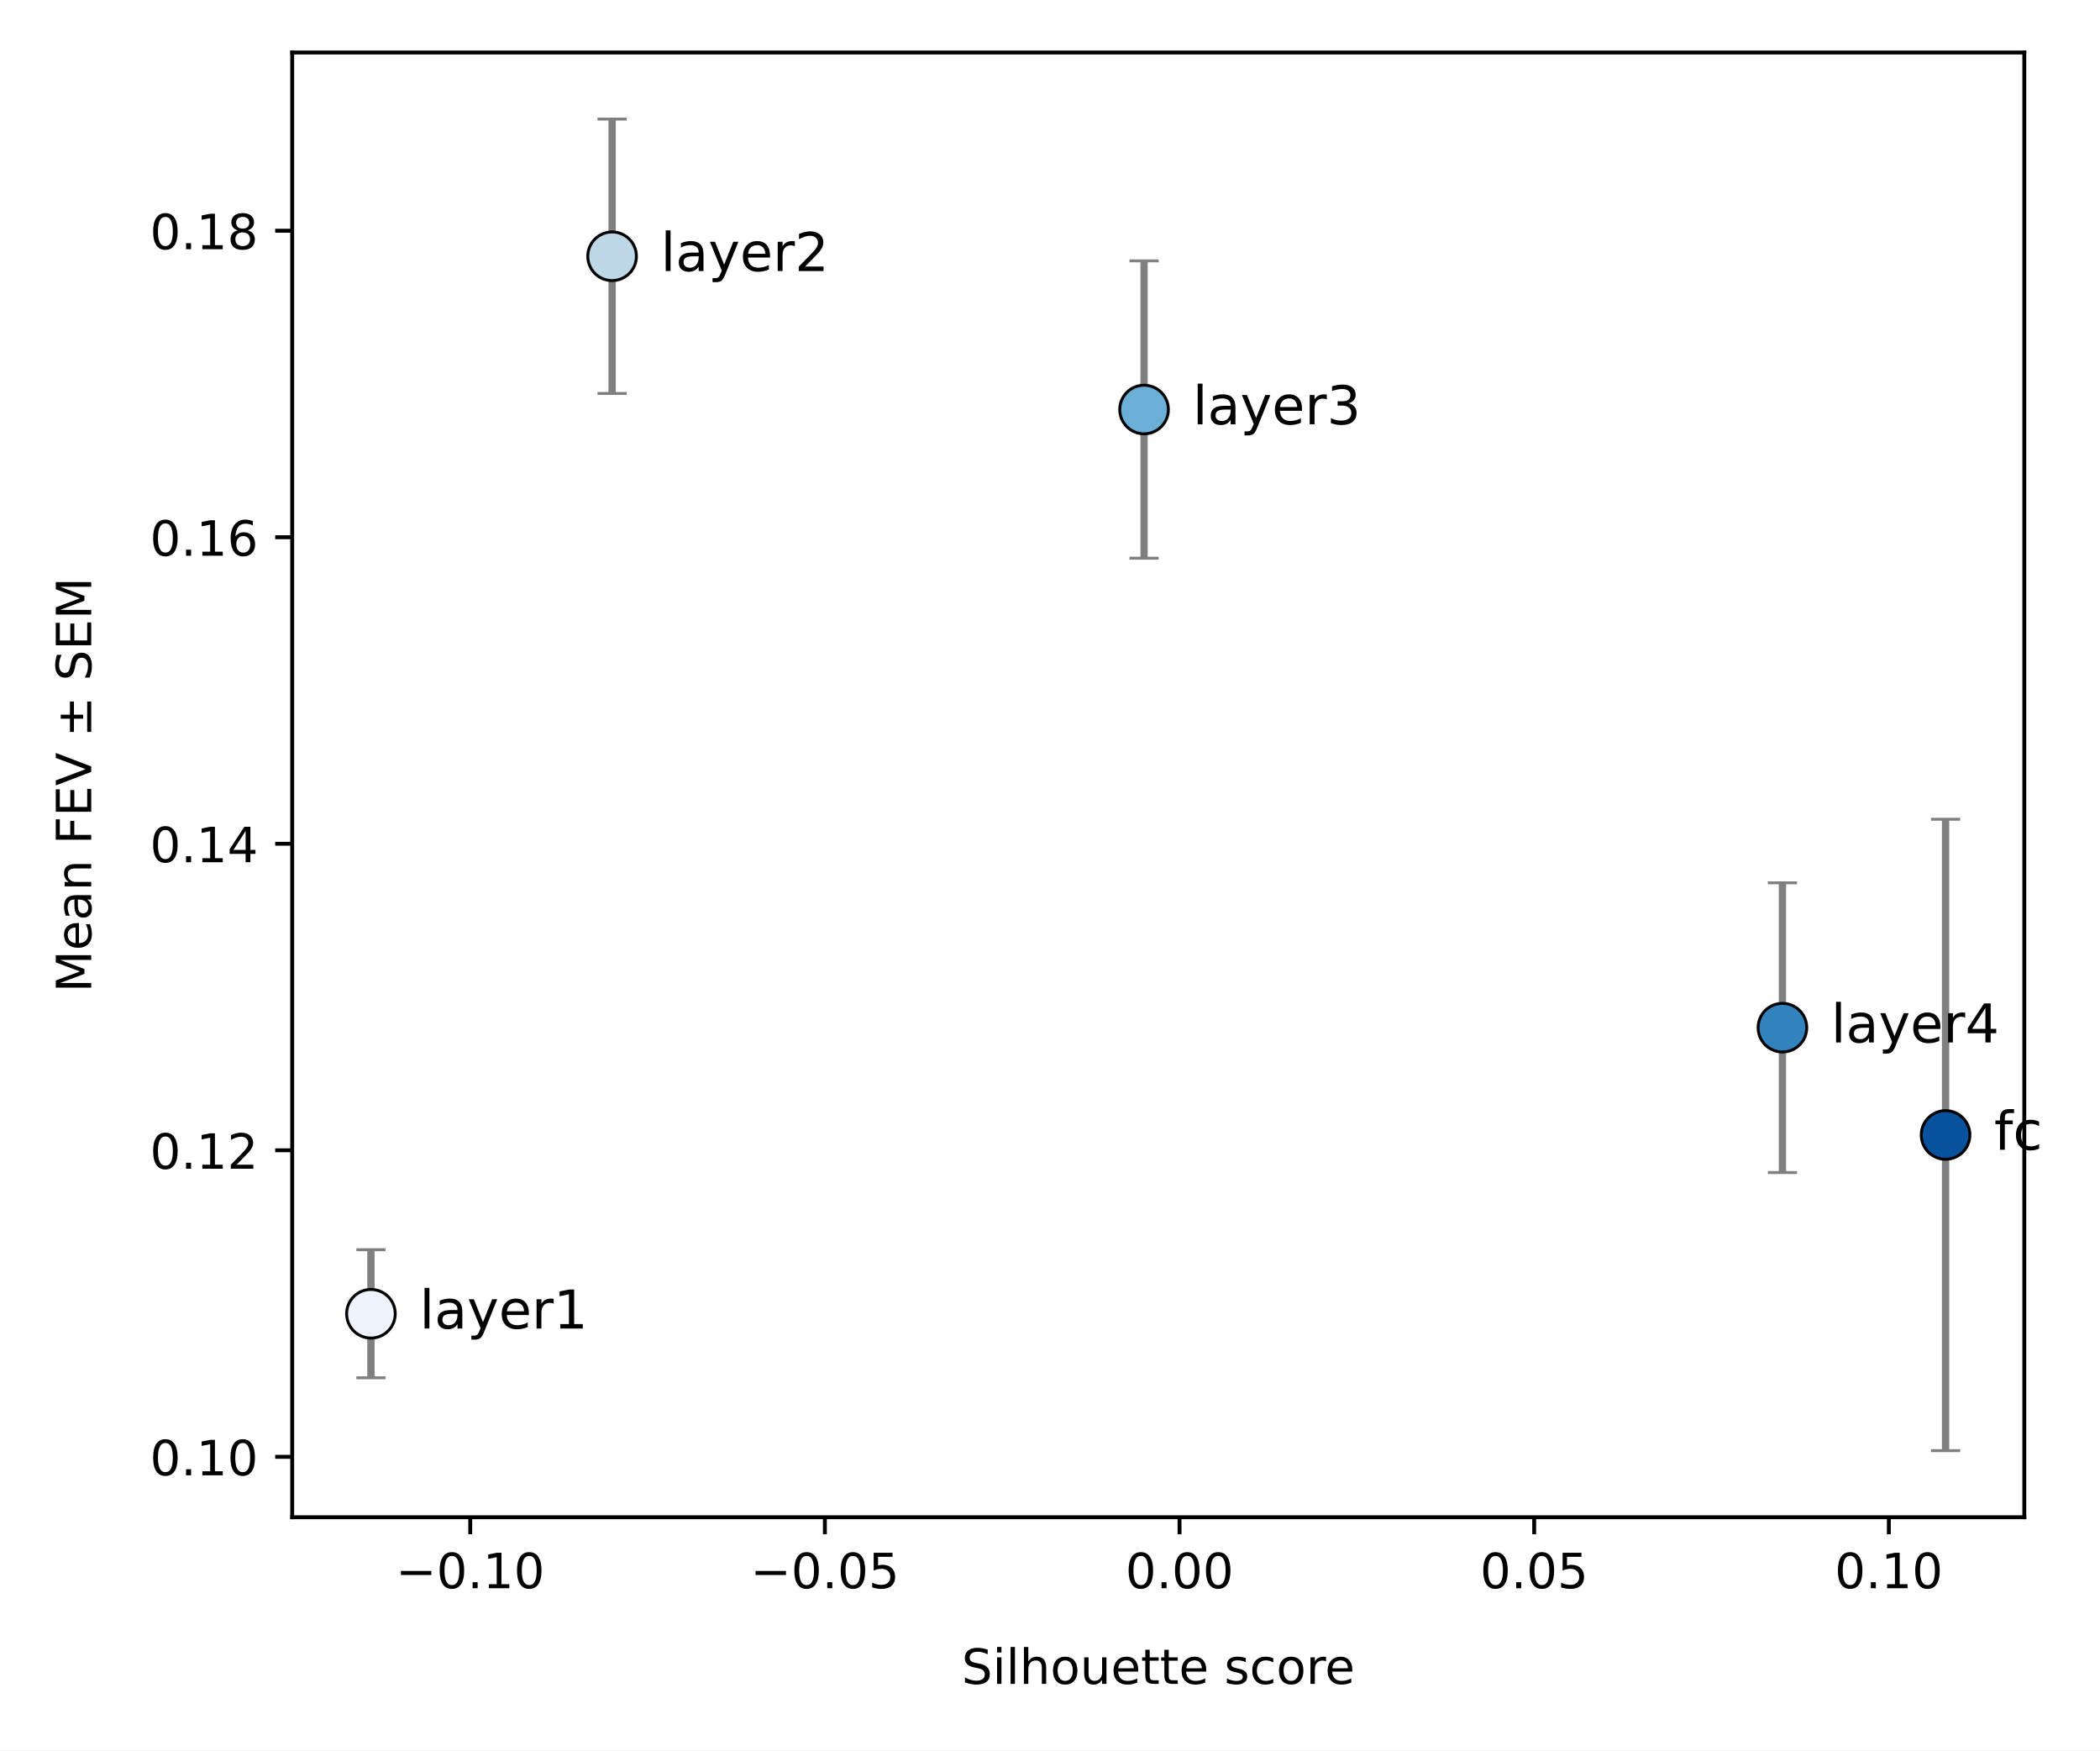
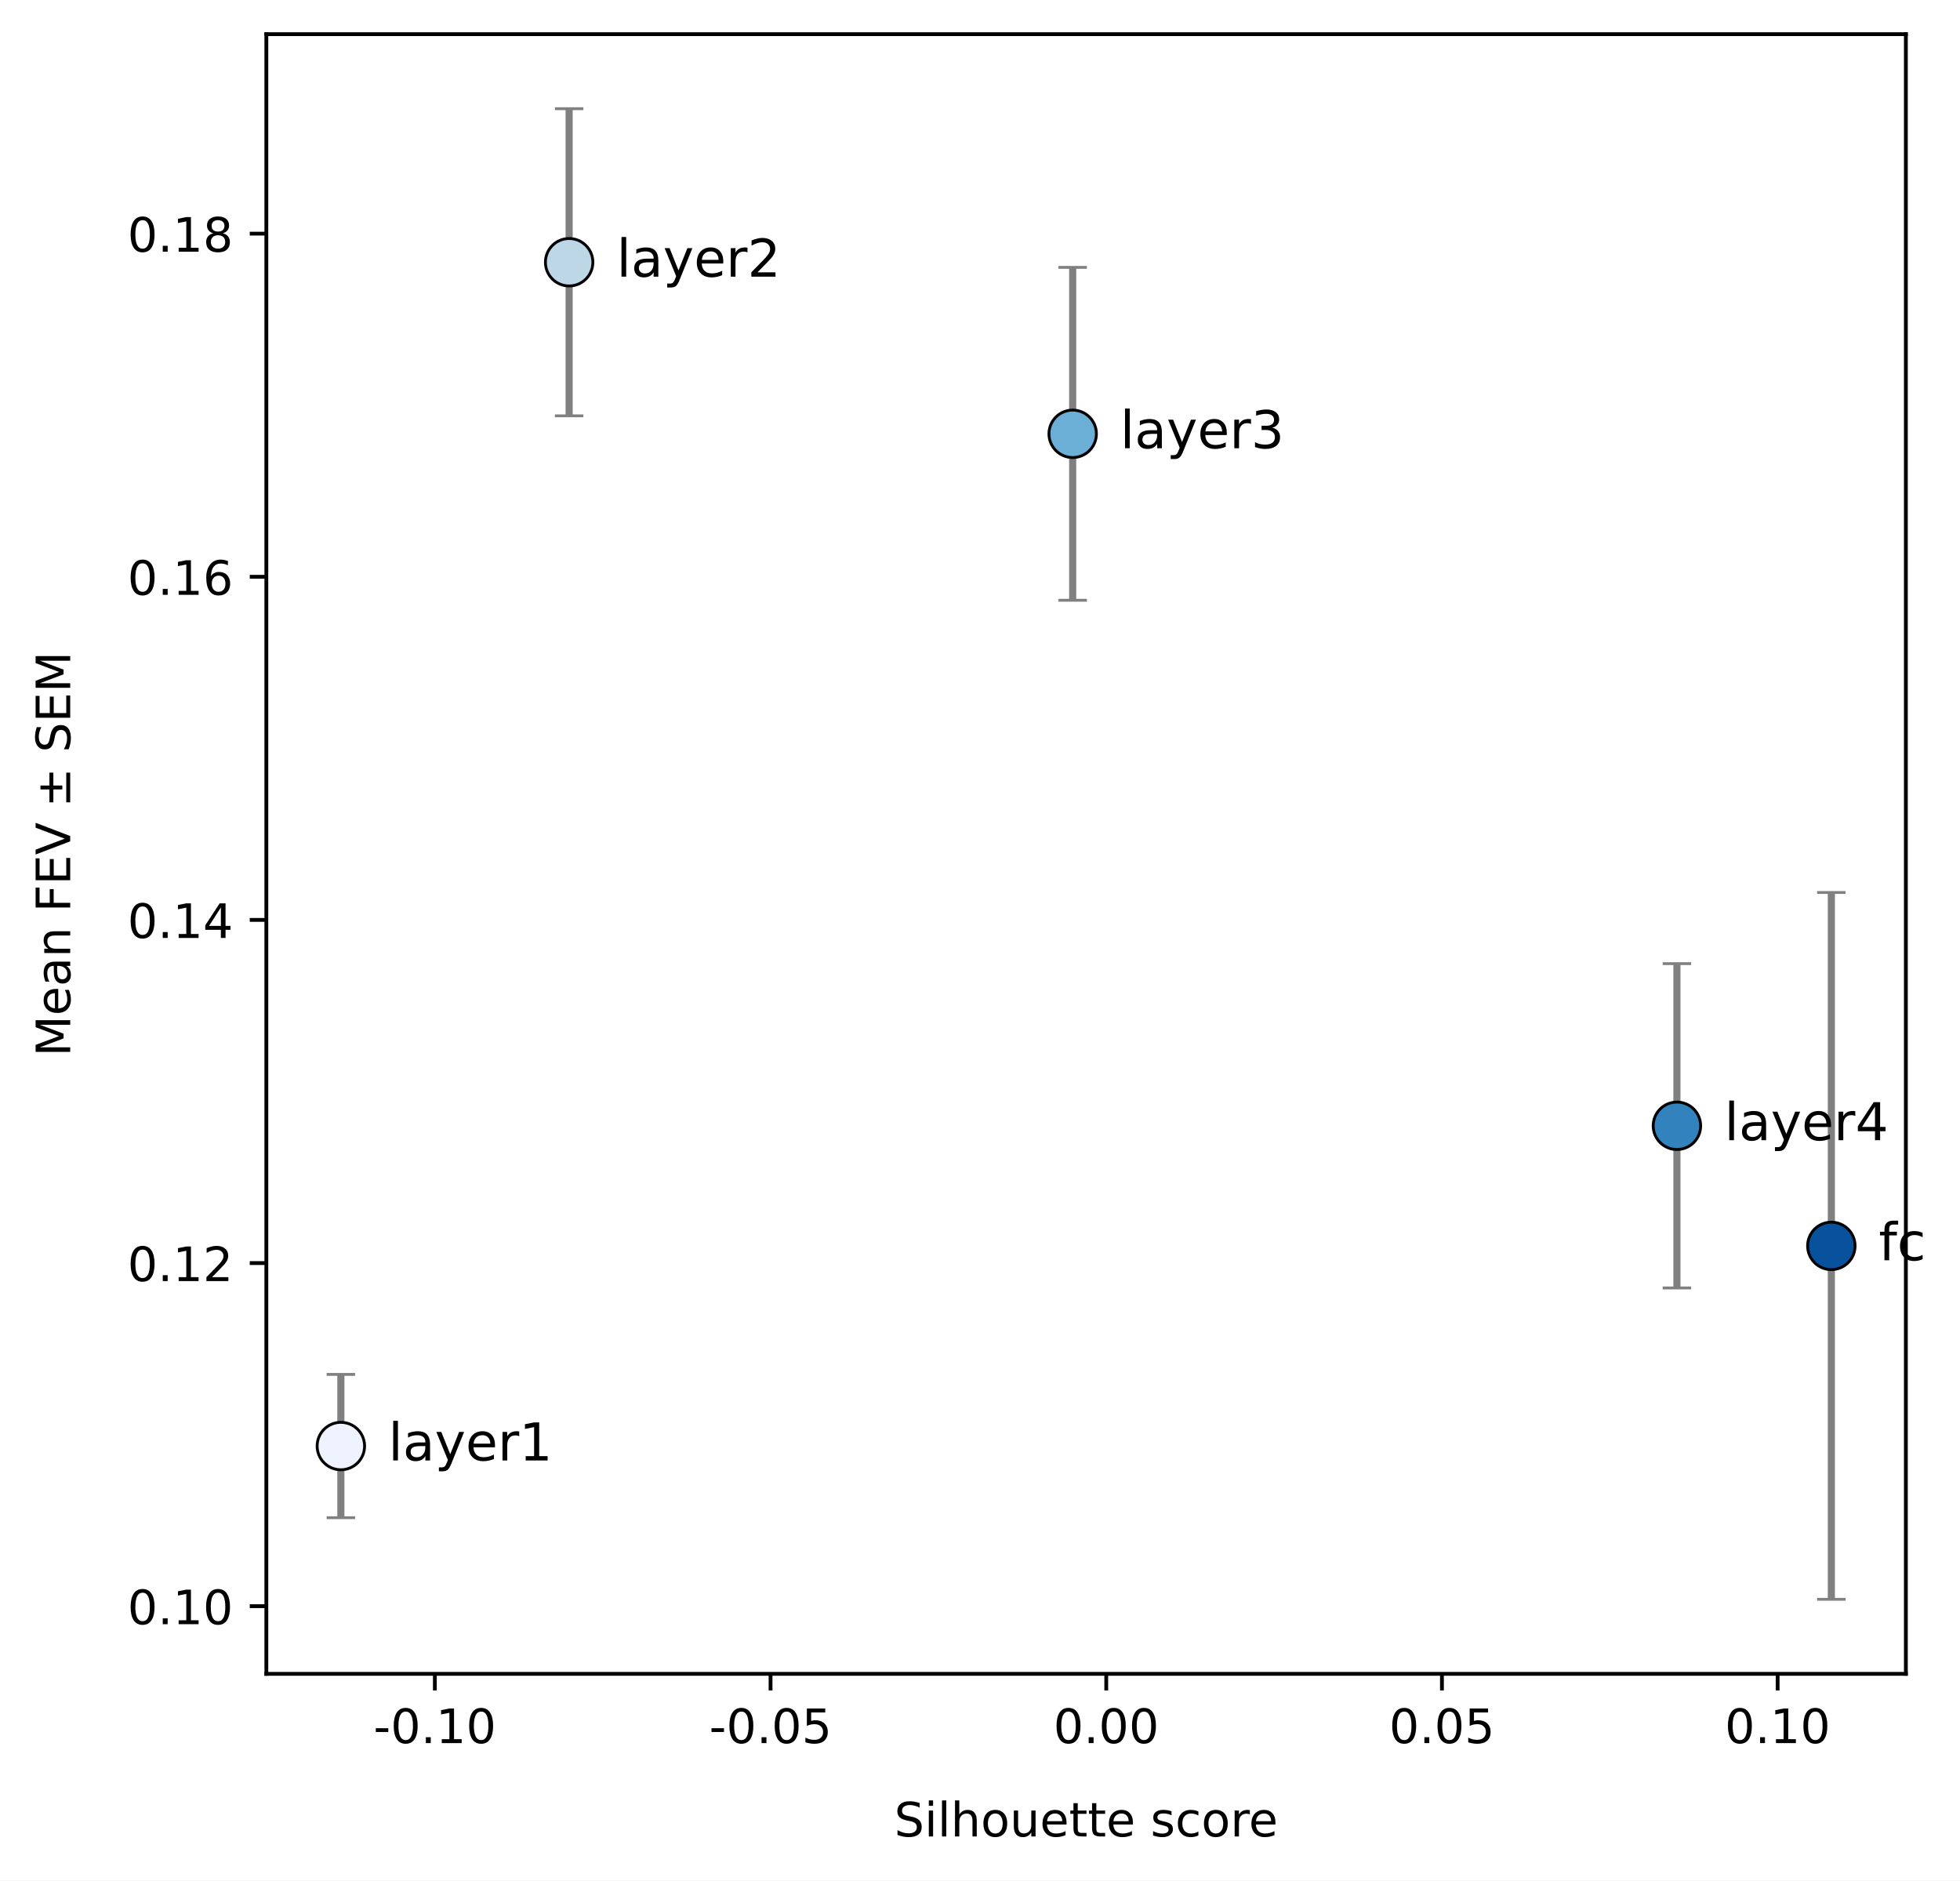
- <svg xmlns="http://www.w3.org/2000/svg" xmlns:xlink="http://www.w3.org/1999/xlink" width="432pt" height="360pt" viewBox="0 0 432 360" version="1.1">
+ <svg xmlns="http://www.w3.org/2000/svg" xmlns:xlink="http://www.w3.org/1999/xlink" width="413.155pt" height="396.356pt" viewBox="0 0 413.155 396.356" version="1.1">
  <defs>
    <style type="text/css">*{stroke-linejoin: round; stroke-linecap: butt}</style>
  </defs>
  <g id="figure_1">
    <g id="patch_1">
-       <path d="M 0 360  L 432 360  L 432 0  L 0 0  z " style="fill: #ffffff" />
+       <path d="M 0 396.356  L 413.155 396.356  L 413.155 0  L 0 0  z " style="fill: #ffffff" />
    </g>
    <g id="axes_1">
      <g id="patch_2">
-         <path d="M 60.11 312.04  L 416.428 312.04  L 416.428 10.8  L 60.11 10.8  z " style="fill: #ffffff" />
+         <path d="M 56.144 352.8  L 401.744 352.8  L 401.744 7.2  L 56.144 7.2  z " style="fill: #ffffff" />
      </g>
      <g id="matplotlib.axis_1">
        <g id="xtick_1">
          <g id="line2d_1">
            <defs>
-               <path id="m3368e2058f" d="M 0 0  L 0 3.5  " style="stroke: #000000; stroke-width: 0.8" />
+               <path id="mced9f89c53" d="M 0 0  L 0 3.5  " style="stroke: #000000; stroke-width: 0.8" />
            </defs>
            <g>
-               <use xlink:href="#m3368e2058f" x="96.734" y="312.04" style="stroke: #000000; stroke-width: 0.8" />
+               <use xlink:href="#mced9f89c53" x="91.666" y="352.8" style="stroke: #000000; stroke-width: 0.8" />
            </g>
          </g>
          <g id="text_1">
-             <g transform="translate(81.41137 326.6384) scale(0.1 -0.1)">
-               <defs>
-                 <path id="DejaVuSans-2212" d="M 678 2272  L 4684 2272  L 4684 1741  L 678 1741  L 678 2272  z " transform="scale(0.015625)" />
+             <g transform="translate(78.72939 367.3984) scale(0.1 -0.1)">
+               <defs>
+                 <path id="DejaVuSans-2d" d="M 313 2009  L 1997 2009  L 1997 1497  L 313 1497  L 313 2009  z " transform="scale(0.015625)" />
                <path id="DejaVuSans-30" d="M 2034 4250  Q 1547 4250 1301 3770  Q 1056 3291 1056 2328  Q 1056 1369 1301 889  Q 1547 409 2034 409  Q 2525 409 2770 889  Q 3016 1369 3016 2328  Q 3016 3291 2770 3770  Q 2525 4250 2034 4250  z M 2034 4750  Q 2819 4750 3233 4129  Q 3647 3509 3647 2328  Q 3647 1150 3233 529  Q 2819 -91 2034 -91  Q 1250 -91 836 529  Q 422 1150 422 2328  Q 422 3509 836 4129  Q 1250 4750 2034 4750  z " transform="scale(0.015625)" />
                <path id="DejaVuSans-2e" d="M 684 794  L 1344 794  L 1344 0  L 684 0  L 684 794  z " transform="scale(0.015625)" />
                <path id="DejaVuSans-31" d="M 794 531  L 1825 531  L 1825 4091  L 703 3866  L 703 4441  L 1819 4666  L 2450 4666  L 2450 531  L 3481 531  L 3481 0  L 794 0  L 794 531  z " transform="scale(0.015625)" />
              </defs>
-               <use xlink:href="#DejaVuSans-2212" />
-               <use xlink:href="#DejaVuSans-30" x="83.789" />
-               <use xlink:href="#DejaVuSans-2e" x="147.412" />
-               <use xlink:href="#DejaVuSans-31" x="179.199" />
-               <use xlink:href="#DejaVuSans-30" x="242.822" />
+               <use xlink:href="#DejaVuSans-2d" />
+               <use xlink:href="#DejaVuSans-30" x="36.084" />
+               <use xlink:href="#DejaVuSans-2e" x="99.707" />
+               <use xlink:href="#DejaVuSans-31" x="131.494" />
+               <use xlink:href="#DejaVuSans-30" x="195.117" />
            </g>
          </g>
        </g>
        <g id="xtick_2">
          <g id="line2d_2">
            <g>
-               <use xlink:href="#m3368e2058f" x="169.69" y="312.04" style="stroke: #000000; stroke-width: 0.8" />
+               <use xlink:href="#mced9f89c53" x="162.428" y="352.8" style="stroke: #000000; stroke-width: 0.8" />
            </g>
          </g>
          <g id="text_2">
-             <g transform="translate(154.3676 326.6384) scale(0.1 -0.1)">
+             <g transform="translate(149.4911 367.3984) scale(0.1 -0.1)">
              <defs>
                <path id="DejaVuSans-35" d="M 691 4666  L 3169 4666  L 3169 4134  L 1269 4134  L 1269 2991  Q 1406 3038 1543 3061  Q 1681 3084 1819 3084  Q 2600 3084 3056 2656  Q 3513 2228 3513 1497  Q 3513 744 3044 326  Q 2575 -91 1722 -91  Q 1428 -91 1123 -41  Q 819 9 494 109  L 494 744  Q 775 591 1075 516  Q 1375 441 1709 441  Q 2250 441 2565 725  Q 2881 1009 2881 1497  Q 2881 1984 2565 2268  Q 2250 2553 1709 2553  Q 1456 2553 1204 2497  Q 953 2441 691 2322  L 691 4666  z " transform="scale(0.015625)" />
              </defs>
-               <use xlink:href="#DejaVuSans-2212" />
-               <use xlink:href="#DejaVuSans-30" x="83.789" />
-               <use xlink:href="#DejaVuSans-2e" x="147.412" />
-               <use xlink:href="#DejaVuSans-30" x="179.199" />
-               <use xlink:href="#DejaVuSans-35" x="242.822" />
+               <use xlink:href="#DejaVuSans-2d" />
+               <use xlink:href="#DejaVuSans-30" x="36.084" />
+               <use xlink:href="#DejaVuSans-2e" x="99.707" />
+               <use xlink:href="#DejaVuSans-30" x="131.494" />
+               <use xlink:href="#DejaVuSans-35" x="195.117" />
            </g>
          </g>
        </g>
        <g id="xtick_3">
          <g id="line2d_3">
            <g>
-               <use xlink:href="#m3368e2058f" x="242.646" y="312.04" style="stroke: #000000; stroke-width: 0.8" />
+               <use xlink:href="#mced9f89c53" x="233.189" y="352.8" style="stroke: #000000; stroke-width: 0.8" />
            </g>
          </g>
          <g id="text_3">
-             <g transform="translate(231.5137 326.6384) scale(0.1 -0.1)">
+             <g transform="translate(222.0566 367.3984) scale(0.1 -0.1)">
              <use xlink:href="#DejaVuSans-30" />
              <use xlink:href="#DejaVuSans-2e" x="63.623" />
              <use xlink:href="#DejaVuSans-30" x="95.41" />
              <use xlink:href="#DejaVuSans-30" x="159.033" />
            </g>
          </g>
        </g>
        <g id="xtick_4">
          <g id="line2d_4">
            <g>
-               <use xlink:href="#m3368e2058f" x="315.603" y="312.04" style="stroke: #000000; stroke-width: 0.8" />
+               <use xlink:href="#mced9f89c53" x="303.951" y="352.8" style="stroke: #000000; stroke-width: 0.8" />
            </g>
          </g>
          <g id="text_4">
-             <g transform="translate(304.4699 326.6384) scale(0.1 -0.1)">
+             <g transform="translate(292.8183 367.3984) scale(0.1 -0.1)">
              <use xlink:href="#DejaVuSans-30" />
              <use xlink:href="#DejaVuSans-2e" x="63.623" />
              <use xlink:href="#DejaVuSans-30" x="95.41" />
              <use xlink:href="#DejaVuSans-35" x="159.033" />
            </g>
          </g>
        </g>
        <g id="xtick_5">
          <g id="line2d_5">
            <g>
-               <use xlink:href="#m3368e2058f" x="388.559" y="312.04" style="stroke: #000000; stroke-width: 0.8" />
+               <use xlink:href="#mced9f89c53" x="374.713" y="352.8" style="stroke: #000000; stroke-width: 0.8" />
            </g>
          </g>
          <g id="text_5">
-             <g transform="translate(377.4261 326.6384) scale(0.1 -0.1)">
+             <g transform="translate(363.58 367.3984) scale(0.1 -0.1)">
              <use xlink:href="#DejaVuSans-30" />
              <use xlink:href="#DejaVuSans-2e" x="63.623" />
              <use xlink:href="#DejaVuSans-31" x="95.41" />
              <use xlink:href="#DejaVuSans-30" x="159.033" />
            </g>
          </g>
        </g>
        <g id="text_6">
-           <g transform="translate(197.8246 346.3166) scale(0.1 -0.1)">
+           <g transform="translate(188.4992 387.0766) scale(0.1 -0.1)">
            <defs>
              <path id="DejaVuSans-53" d="M 3425 4513  L 3425 3897  Q 3066 4069 2747 4153  Q 2428 4238 2131 4238  Q 1616 4238 1336 4038  Q 1056 3838 1056 3469  Q 1056 3159 1242 3001  Q 1428 2844 1947 2747  L 2328 2669  Q 3034 2534 3370 2195  Q 3706 1856 3706 1288  Q 3706 609 3251 259  Q 2797 -91 1919 -91  Q 1588 -91 1214 -16  Q 841 59 441 206  L 441 856  Q 825 641 1194 531  Q 1563 422 1919 422  Q 2459 422 2753 634  Q 3047 847 3047 1241  Q 3047 1584 2836 1778  Q 2625 1972 2144 2069  L 1759 2144  Q 1053 2284 737 2584  Q 422 2884 422 3419  Q 422 4038 858 4394  Q 1294 4750 2059 4750  Q 2388 4750 2728 4690  Q 3069 4631 3425 4513  z " transform="scale(0.015625)" />
              <path id="DejaVuSans-69" d="M 603 3500  L 1178 3500  L 1178 0  L 603 0  L 603 3500  z M 603 4863  L 1178 4863  L 1178 4134  L 603 4134  L 603 4863  z " transform="scale(0.015625)" />
              <path id="DejaVuSans-6c" d="M 603 4863  L 1178 4863  L 1178 0  L 603 0  L 603 4863  z " transform="scale(0.015625)" />
              <path id="DejaVuSans-68" d="M 3513 2113  L 3513 0  L 2938 0  L 2938 2094  Q 2938 2591 2744 2837  Q 2550 3084 2163 3084  Q 1697 3084 1428 2787  Q 1159 2491 1159 1978  L 1159 0  L 581 0  L 581 4863  L 1159 4863  L 1159 2956  Q 1366 3272 1645 3428  Q 1925 3584 2291 3584  Q 2894 3584 3203 3211  Q 3513 2838 3513 2113  z " transform="scale(0.015625)" />
              <path id="DejaVuSans-6f" d="M 1959 3097  Q 1497 3097 1228 2736  Q 959 2375 959 1747  Q 959 1119 1226 758  Q 1494 397 1959 397  Q 2419 397 2687 759  Q 2956 1122 2956 1747  Q 2956 2369 2687 2733  Q 2419 3097 1959 3097  z M 1959 3584  Q 2709 3584 3137 3096  Q 3566 2609 3566 1747  Q 3566 888 3137 398  Q 2709 -91 1959 -91  Q 1206 -91 779 398  Q 353 888 353 1747  Q 353 2609 779 3096  Q 1206 3584 1959 3584  z " transform="scale(0.015625)" />
              <path id="DejaVuSans-75" d="M 544 1381  L 544 3500  L 1119 3500  L 1119 1403  Q 1119 906 1312 657  Q 1506 409 1894 409  Q 2359 409 2629 706  Q 2900 1003 2900 1516  L 2900 3500  L 3475 3500  L 3475 0  L 2900 0  L 2900 538  Q 2691 219 2414 64  Q 2138 -91 1772 -91  Q 1169 -91 856 284  Q 544 659 544 1381  z M 1991 3584  L 1991 3584  z " transform="scale(0.015625)" />
              <path id="DejaVuSans-65" d="M 3597 1894  L 3597 1613  L 953 1613  Q 991 1019 1311 708  Q 1631 397 2203 397  Q 2534 397 2845 478  Q 3156 559 3463 722  L 3463 178  Q 3153 47 2828 -22  Q 2503 -91 2169 -91  Q 1331 -91 842 396  Q 353 884 353 1716  Q 353 2575 817 3079  Q 1281 3584 2069 3584  Q 2775 3584 3186 3129  Q 3597 2675 3597 1894  z M 3022 2063  Q 3016 2534 2758 2815  Q 2500 3097 2075 3097  Q 1594 3097 1305 2825  Q 1016 2553 972 2059  L 3022 2063  z " transform="scale(0.015625)" />
              <path id="DejaVuSans-74" d="M 1172 4494  L 1172 3500  L 2356 3500  L 2356 3053  L 1172 3053  L 1172 1153  Q 1172 725 1289 603  Q 1406 481 1766 481  L 2356 481  L 2356 0  L 1766 0  Q 1100 0 847 248  Q 594 497 594 1153  L 594 3053  L 172 3053  L 172 3500  L 594 3500  L 594 4494  L 1172 4494  z " transform="scale(0.015625)" />
              <path id="DejaVuSans-20" transform="scale(0.015625)" />
              <path id="DejaVuSans-73" d="M 2834 3397  L 2834 2853  Q 2591 2978 2328 3040  Q 2066 3103 1784 3103  Q 1356 3103 1142 2972  Q 928 2841 928 2578  Q 928 2378 1081 2264  Q 1234 2150 1697 2047  L 1894 2003  Q 2506 1872 2764 1633  Q 3022 1394 3022 966  Q 3022 478 2636 193  Q 2250 -91 1575 -91  Q 1294 -91 989 -36  Q 684 19 347 128  L 347 722  Q 666 556 975 473  Q 1284 391 1588 391  Q 1994 391 2212 530  Q 2431 669 2431 922  Q 2431 1156 2273 1281  Q 2116 1406 1581 1522  L 1381 1569  Q 847 1681 609 1914  Q 372 2147 372 2553  Q 372 3047 722 3315  Q 1072 3584 1716 3584  Q 2034 3584 2315 3537  Q 2597 3491 2834 3397  z " transform="scale(0.015625)" />
              <path id="DejaVuSans-63" d="M 3122 3366  L 3122 2828  Q 2878 2963 2633 3030  Q 2388 3097 2138 3097  Q 1578 3097 1268 2742  Q 959 2388 959 1747  Q 959 1106 1268 751  Q 1578 397 2138 397  Q 2388 397 2633 464  Q 2878 531 3122 666  L 3122 134  Q 2881 22 2623 -34  Q 2366 -91 2075 -91  Q 1284 -91 818 406  Q 353 903 353 1747  Q 353 2603 823 3093  Q 1294 3584 2113 3584  Q 2378 3584 2631 3529  Q 2884 3475 3122 3366  z " transform="scale(0.015625)" />
              <path id="DejaVuSans-72" d="M 2631 2963  Q 2534 3019 2420 3045  Q 2306 3072 2169 3072  Q 1681 3072 1420 2755  Q 1159 2438 1159 1844  L 1159 0  L 581 0  L 581 3500  L 1159 3500  L 1159 2956  Q 1341 3275 1631 3429  Q 1922 3584 2338 3584  Q 2397 3584 2469 3576  Q 2541 3569 2628 3553  L 2631 2963  z " transform="scale(0.015625)" />
            </defs>
            <use xlink:href="#DejaVuSans-53" />
            <use xlink:href="#DejaVuSans-69" x="63.477" />
            <use xlink:href="#DejaVuSans-6c" x="91.26" />
            <use xlink:href="#DejaVuSans-68" x="119.043" />
            <use xlink:href="#DejaVuSans-6f" x="182.422" />
            <use xlink:href="#DejaVuSans-75" x="243.604" />
            <use xlink:href="#DejaVuSans-65" x="306.982" />
            <use xlink:href="#DejaVuSans-74" x="368.506" />
            <use xlink:href="#DejaVuSans-74" x="407.715" />
            <use xlink:href="#DejaVuSans-65" x="446.924" />
            <use xlink:href="#DejaVuSans-20" x="508.447" />
            <use xlink:href="#DejaVuSans-73" x="540.234" />
            <use xlink:href="#DejaVuSans-63" x="592.334" />
            <use xlink:href="#DejaVuSans-6f" x="647.314" />
            <use xlink:href="#DejaVuSans-72" x="708.496" />
            <use xlink:href="#DejaVuSans-65" x="747.359" />
          </g>
        </g>
      </g>
      <g id="matplotlib.axis_2">
        <g id="ytick_1">
          <g id="line2d_6">
            <defs>
-               <path id="ma6cd93acc8" d="M 0 0  L -3.5 0  " style="stroke: #000000; stroke-width: 0.8" />
+               <path id="m16aa534bf5" d="M 0 0  L -3.5 0  " style="stroke: #000000; stroke-width: 0.8" />
            </defs>
            <g>
-               <use xlink:href="#ma6cd93acc8" x="60.11" y="299.61" style="stroke: #000000; stroke-width: 0.8" />
+               <use xlink:href="#m16aa534bf5" x="56.144" y="338.54" style="stroke: #000000; stroke-width: 0.8" />
            </g>
          </g>
          <g id="text_7">
-             <g transform="translate(30.84437 303.4093) scale(0.1 -0.1)">
+             <g transform="translate(26.87813 342.3389) scale(0.1 -0.1)">
              <use xlink:href="#DejaVuSans-30" />
              <use xlink:href="#DejaVuSans-2e" x="63.623" />
              <use xlink:href="#DejaVuSans-31" x="95.41" />
              <use xlink:href="#DejaVuSans-30" x="159.033" />
            </g>
          </g>
        </g>
        <g id="ytick_2">
          <g id="line2d_7">
            <g>
-               <use xlink:href="#ma6cd93acc8" x="60.11" y="236.57" style="stroke: #000000; stroke-width: 0.8" />
+               <use xlink:href="#m16aa534bf5" x="56.144" y="266.217" style="stroke: #000000; stroke-width: 0.8" />
            </g>
          </g>
          <g id="text_8">
-             <g transform="translate(30.84437 240.3696) scale(0.1 -0.1)">
+             <g transform="translate(26.87813 270.0161) scale(0.1 -0.1)">
              <defs>
                <path id="DejaVuSans-32" d="M 1228 531  L 3431 531  L 3431 0  L 469 0  L 469 531  Q 828 903 1448 1529  Q 2069 2156 2228 2338  Q 2531 2678 2651 2914  Q 2772 3150 2772 3378  Q 2772 3750 2511 3984  Q 2250 4219 1831 4219  Q 1534 4219 1204 4116  Q 875 4013 500 3803  L 500 4441  Q 881 4594 1212 4672  Q 1544 4750 1819 4750  Q 2544 4750 2975 4387  Q 3406 4025 3406 3419  Q 3406 3131 3298 2873  Q 3191 2616 2906 2266  Q 2828 2175 2409 1742  Q 1991 1309 1228 531  z " transform="scale(0.015625)" />
              </defs>
              <use xlink:href="#DejaVuSans-30" />
              <use xlink:href="#DejaVuSans-2e" x="63.623" />
              <use xlink:href="#DejaVuSans-31" x="95.41" />
              <use xlink:href="#DejaVuSans-32" x="159.033" />
            </g>
          </g>
        </g>
        <g id="ytick_3">
          <g id="line2d_8">
            <g>
-               <use xlink:href="#ma6cd93acc8" x="60.11" y="173.531" style="stroke: #000000; stroke-width: 0.8" />
+               <use xlink:href="#m16aa534bf5" x="56.144" y="193.894" style="stroke: #000000; stroke-width: 0.8" />
            </g>
          </g>
          <g id="text_9">
-             <g transform="translate(30.84437 177.3299) scale(0.1 -0.1)">
+             <g transform="translate(26.87813 197.6933) scale(0.1 -0.1)">
              <defs>
                <path id="DejaVuSans-34" d="M 2419 4116  L 825 1625  L 2419 1625  L 2419 4116  z M 2253 4666  L 3047 4666  L 3047 1625  L 3713 1625  L 3713 1100  L 3047 1100  L 3047 0  L 2419 0  L 2419 1100  L 313 1100  L 313 1709  L 2253 4666  z " transform="scale(0.015625)" />
              </defs>
              <use xlink:href="#DejaVuSans-30" />
              <use xlink:href="#DejaVuSans-2e" x="63.623" />
              <use xlink:href="#DejaVuSans-31" x="95.41" />
              <use xlink:href="#DejaVuSans-34" x="159.033" />
            </g>
          </g>
        </g>
        <g id="ytick_4">
          <g id="line2d_9">
            <g>
-               <use xlink:href="#ma6cd93acc8" x="60.11" y="110.491" style="stroke: #000000; stroke-width: 0.8" />
+               <use xlink:href="#m16aa534bf5" x="56.144" y="121.571" style="stroke: #000000; stroke-width: 0.8" />
            </g>
          </g>
          <g id="text_10">
-             <g transform="translate(30.84437 114.2902) scale(0.1 -0.1)">
+             <g transform="translate(26.87813 125.3704) scale(0.1 -0.1)">
              <defs>
                <path id="DejaVuSans-36" d="M 2113 2584  Q 1688 2584 1439 2293  Q 1191 2003 1191 1497  Q 1191 994 1439 701  Q 1688 409 2113 409  Q 2538 409 2786 701  Q 3034 994 3034 1497  Q 3034 2003 2786 2293  Q 2538 2584 2113 2584  z M 3366 4563  L 3366 3988  Q 3128 4100 2886 4159  Q 2644 4219 2406 4219  Q 1781 4219 1451 3797  Q 1122 3375 1075 2522  Q 1259 2794 1537 2939  Q 1816 3084 2150 3084  Q 2853 3084 3261 2657  Q 3669 2231 3669 1497  Q 3669 778 3244 343  Q 2819 -91 2113 -91  Q 1303 -91 875 529  Q 447 1150 447 2328  Q 447 3434 972 4092  Q 1497 4750 2381 4750  Q 2619 4750 2861 4703  Q 3103 4656 3366 4563  z " transform="scale(0.015625)" />
              </defs>
              <use xlink:href="#DejaVuSans-30" />
              <use xlink:href="#DejaVuSans-2e" x="63.623" />
              <use xlink:href="#DejaVuSans-31" x="95.41" />
              <use xlink:href="#DejaVuSans-36" x="159.033" />
            </g>
          </g>
        </g>
        <g id="ytick_5">
          <g id="line2d_10">
            <g>
-               <use xlink:href="#ma6cd93acc8" x="60.11" y="47.451" style="stroke: #000000; stroke-width: 0.8" />
+               <use xlink:href="#m16aa534bf5" x="56.144" y="49.248" style="stroke: #000000; stroke-width: 0.8" />
            </g>
          </g>
          <g id="text_11">
-             <g transform="translate(30.84437 51.25043) scale(0.1 -0.1)">
+             <g transform="translate(26.87813 53.04761) scale(0.1 -0.1)">
              <defs>
                <path id="DejaVuSans-38" d="M 2034 2216  Q 1584 2216 1326 1975  Q 1069 1734 1069 1313  Q 1069 891 1326 650  Q 1584 409 2034 409  Q 2484 409 2743 651  Q 3003 894 3003 1313  Q 3003 1734 2745 1975  Q 2488 2216 2034 2216  z M 1403 2484  Q 997 2584 770 2862  Q 544 3141 544 3541  Q 544 4100 942 4425  Q 1341 4750 2034 4750  Q 2731 4750 3128 4425  Q 3525 4100 3525 3541  Q 3525 3141 3298 2862  Q 3072 2584 2669 2484  Q 3125 2378 3379 2068  Q 3634 1759 3634 1313  Q 3634 634 3220 271  Q 2806 -91 2034 -91  Q 1263 -91 848 271  Q 434 634 434 1313  Q 434 1759 690 2068  Q 947 2378 1403 2484  z M 1172 3481  Q 1172 3119 1398 2916  Q 1625 2713 2034 2713  Q 2441 2713 2670 2916  Q 2900 3119 2900 3481  Q 2900 3844 2670 4047  Q 2441 4250 2034 4250  Q 1625 4250 1398 4047  Q 1172 3844 1172 3481  z " transform="scale(0.015625)" />
              </defs>
              <use xlink:href="#DejaVuSans-30" />
              <use xlink:href="#DejaVuSans-2e" x="63.623" />
              <use xlink:href="#DejaVuSans-31" x="95.41" />
              <use xlink:href="#DejaVuSans-38" x="159.033" />
            </g>
          </g>
        </g>
        <g id="text_12">
-           <g transform="translate(18.76469 204.1036) rotate(-90) scale(0.1 -0.1)">
+           <g transform="translate(14.79844 222.6836) rotate(-90) scale(0.1 -0.1)">
            <defs>
              <path id="DejaVuSans-4d" d="M 628 4666  L 1569 4666  L 2759 1491  L 3956 4666  L 4897 4666  L 4897 0  L 4281 0  L 4281 4097  L 3078 897  L 2444 897  L 1241 4097  L 1241 0  L 628 0  L 628 4666  z " transform="scale(0.015625)" />
              <path id="DejaVuSans-61" d="M 2194 1759  Q 1497 1759 1228 1600  Q 959 1441 959 1056  Q 959 750 1161 570  Q 1363 391 1709 391  Q 2188 391 2477 730  Q 2766 1069 2766 1631  L 2766 1759  L 2194 1759  z M 3341 1997  L 3341 0  L 2766 0  L 2766 531  Q 2569 213 2275 61  Q 1981 -91 1556 -91  Q 1019 -91 701 211  Q 384 513 384 1019  Q 384 1609 779 1909  Q 1175 2209 1959 2209  L 2766 2209  L 2766 2266  Q 2766 2663 2505 2880  Q 2244 3097 1772 3097  Q 1472 3097 1187 3025  Q 903 2953 641 2809  L 641 3341  Q 956 3463 1253 3523  Q 1550 3584 1831 3584  Q 2591 3584 2966 3190  Q 3341 2797 3341 1997  z " transform="scale(0.015625)" />
              <path id="DejaVuSans-6e" d="M 3513 2113  L 3513 0  L 2938 0  L 2938 2094  Q 2938 2591 2744 2837  Q 2550 3084 2163 3084  Q 1697 3084 1428 2787  Q 1159 2491 1159 1978  L 1159 0  L 581 0  L 581 3500  L 1159 3500  L 1159 2956  Q 1366 3272 1645 3428  Q 1925 3584 2291 3584  Q 2894 3584 3203 3211  Q 3513 2838 3513 2113  z " transform="scale(0.015625)" />
              <path id="DejaVuSans-46" d="M 628 4666  L 3309 4666  L 3309 4134  L 1259 4134  L 1259 2759  L 3109 2759  L 3109 2228  L 1259 2228  L 1259 0  L 628 0  L 628 4666  z " transform="scale(0.015625)" />
              <path id="DejaVuSans-45" d="M 628 4666  L 3578 4666  L 3578 4134  L 1259 4134  L 1259 2753  L 3481 2753  L 3481 2222  L 1259 2222  L 1259 531  L 3634 531  L 3634 0  L 628 0  L 628 4666  z " transform="scale(0.015625)" />
              <path id="DejaVuSans-56" d="M 1831 0  L 50 4666  L 709 4666  L 2188 738  L 3669 4666  L 4325 4666  L 2547 0  L 1831 0  z " transform="scale(0.015625)" />
              <path id="DejaVuSans-b1" d="M 2944 4013  L 2944 2803  L 4684 2803  L 4684 2272  L 2944 2272  L 2944 1063  L 2419 1063  L 2419 2272  L 678 2272  L 678 2803  L 2419 2803  L 2419 4013  L 2944 4013  z M 678 531  L 4684 531  L 4684 0  L 678 0  L 678 531  z " transform="scale(0.015625)" />
            </defs>
            <use xlink:href="#DejaVuSans-4d" />
            <use xlink:href="#DejaVuSans-65" x="86.279" />
            <use xlink:href="#DejaVuSans-61" x="147.803" />
            <use xlink:href="#DejaVuSans-6e" x="209.082" />
            <use xlink:href="#DejaVuSans-20" x="272.461" />
            <use xlink:href="#DejaVuSans-46" x="304.248" />
            <use xlink:href="#DejaVuSans-45" x="361.768" />
            <use xlink:href="#DejaVuSans-56" x="424.951" />
            <use xlink:href="#DejaVuSans-20" x="493.359" />
            <use xlink:href="#DejaVuSans-b1" x="525.146" />
            <use xlink:href="#DejaVuSans-20" x="608.936" />
            <use xlink:href="#DejaVuSans-53" x="640.723" />
            <use xlink:href="#DejaVuSans-45" x="704.199" />
            <use xlink:href="#DejaVuSans-4d" x="767.383" />
          </g>
        </g>
      </g>
      <g id="LineCollection_1">
-         <path d="M 400.232 298.347  L 400.232 168.49  " clip-path="url(#pebc34e6beb)" style="fill: none; stroke: #808080; stroke-width: 1.5" />
+         <path d="M 386.035 337.091  L 386.035 188.111  " clip-path="url(#p3a35692652)" style="fill: none; stroke: #808080; stroke-width: 1.5" />
      </g>
      <g id="line2d_11">
        <defs>
-           <path id="m000d221807" d="M 3 0  L -3 -0  " style="stroke: #808080; stroke-width: 0.6" />
-         </defs>
-         <g clip-path="url(#pebc34e6beb)">
-           <use xlink:href="#m000d221807" x="400.232" y="298.347" style="fill: #808080; stroke: #808080; stroke-width: 0.6" />
+           <path id="m3f8ee8af1d" d="M 3 0  L -3 -0  " style="stroke: #808080; stroke-width: 0.6" />
+         </defs>
+         <g clip-path="url(#p3a35692652)">
+           <use xlink:href="#m3f8ee8af1d" x="386.035" y="337.091" style="fill: #808080; stroke: #808080; stroke-width: 0.6" />
        </g>
      </g>
      <g id="line2d_12">
-         <g clip-path="url(#pebc34e6beb)">
-           <use xlink:href="#m000d221807" x="400.232" y="168.49" style="fill: #808080; stroke: #808080; stroke-width: 0.6" />
+         <g clip-path="url(#p3a35692652)">
+           <use xlink:href="#m3f8ee8af1d" x="386.035" y="188.111" style="fill: #808080; stroke: #808080; stroke-width: 0.6" />
        </g>
      </g>
      <g id="LineCollection_2">
-         <path d="M 76.306 283.356  L 76.306 257.027  " clip-path="url(#pebc34e6beb)" style="fill: none; stroke: #808080; stroke-width: 1.5" />
+         <path d="M 71.853 319.892  L 71.853 289.686  " clip-path="url(#p3a35692652)" style="fill: none; stroke: #808080; stroke-width: 1.5" />
      </g>
      <g id="line2d_13">
-         <g clip-path="url(#pebc34e6beb)">
-           <use xlink:href="#m000d221807" x="76.306" y="283.356" style="fill: #808080; stroke: #808080; stroke-width: 0.6" />
+         <g clip-path="url(#p3a35692652)">
+           <use xlink:href="#m3f8ee8af1d" x="71.853" y="319.892" style="fill: #808080; stroke: #808080; stroke-width: 0.6" />
        </g>
      </g>
      <g id="line2d_14">
-         <g clip-path="url(#pebc34e6beb)">
-           <use xlink:href="#m000d221807" x="76.306" y="257.027" style="fill: #808080; stroke: #808080; stroke-width: 0.6" />
+         <g clip-path="url(#p3a35692652)">
+           <use xlink:href="#m3f8ee8af1d" x="71.853" y="289.686" style="fill: #808080; stroke: #808080; stroke-width: 0.6" />
        </g>
      </g>
      <g id="LineCollection_3">
-         <path d="M 125.917 80.916  L 125.917 24.493  " clip-path="url(#pebc34e6beb)" style="fill: none; stroke: #808080; stroke-width: 1.5" />
+         <path d="M 119.971 87.642  L 119.971 22.909  " clip-path="url(#p3a35692652)" style="fill: none; stroke: #808080; stroke-width: 1.5" />
      </g>
      <g id="line2d_15">
-         <g clip-path="url(#pebc34e6beb)">
-           <use xlink:href="#m000d221807" x="125.917" y="80.916" style="fill: #808080; stroke: #808080; stroke-width: 0.6" />
+         <g clip-path="url(#p3a35692652)">
+           <use xlink:href="#m3f8ee8af1d" x="119.971" y="87.642" style="fill: #808080; stroke: #808080; stroke-width: 0.6" />
        </g>
      </g>
      <g id="line2d_16">
-         <g clip-path="url(#pebc34e6beb)">
-           <use xlink:href="#m000d221807" x="125.917" y="24.493" style="fill: #808080; stroke: #808080; stroke-width: 0.6" />
+         <g clip-path="url(#p3a35692652)">
+           <use xlink:href="#m3f8ee8af1d" x="119.971" y="22.909" style="fill: #808080; stroke: #808080; stroke-width: 0.6" />
        </g>
      </g>
      <g id="LineCollection_4">
-         <path d="M 235.351 114.802  L 235.351 53.647  " clip-path="url(#pebc34e6beb)" style="fill: none; stroke: #808080; stroke-width: 1.5" />
+         <path d="M 226.113 126.517  L 226.113 56.356  " clip-path="url(#p3a35692652)" style="fill: none; stroke: #808080; stroke-width: 1.5" />
      </g>
      <g id="line2d_17">
-         <g clip-path="url(#pebc34e6beb)">
-           <use xlink:href="#m000d221807" x="235.351" y="114.802" style="fill: #808080; stroke: #808080; stroke-width: 0.6" />
+         <g clip-path="url(#p3a35692652)">
+           <use xlink:href="#m3f8ee8af1d" x="226.113" y="126.517" style="fill: #808080; stroke: #808080; stroke-width: 0.6" />
        </g>
      </g>
      <g id="line2d_18">
-         <g clip-path="url(#pebc34e6beb)">
-           <use xlink:href="#m000d221807" x="235.351" y="53.647" style="fill: #808080; stroke: #808080; stroke-width: 0.6" />
+         <g clip-path="url(#p3a35692652)">
+           <use xlink:href="#m3f8ee8af1d" x="226.113" y="56.356" style="fill: #808080; stroke: #808080; stroke-width: 0.6" />
        </g>
      </g>
      <g id="LineCollection_5">
-         <path d="M 366.672 241.146  L 366.672 181.563  " clip-path="url(#pebc34e6beb)" style="fill: none; stroke: #808080; stroke-width: 1.5" />
+         <path d="M 353.484 271.466  L 353.484 203.109  " clip-path="url(#p3a35692652)" style="fill: none; stroke: #808080; stroke-width: 1.5" />
      </g>
      <g id="line2d_19">
-         <g clip-path="url(#pebc34e6beb)">
-           <use xlink:href="#m000d221807" x="366.672" y="241.146" style="fill: #808080; stroke: #808080; stroke-width: 0.6" />
+         <g clip-path="url(#p3a35692652)">
+           <use xlink:href="#m3f8ee8af1d" x="353.484" y="271.466" style="fill: #808080; stroke: #808080; stroke-width: 0.6" />
        </g>
      </g>
      <g id="line2d_20">
-         <g clip-path="url(#pebc34e6beb)">
-           <use xlink:href="#m000d221807" x="366.672" y="181.563" style="fill: #808080; stroke: #808080; stroke-width: 0.6" />
+         <g clip-path="url(#p3a35692652)">
+           <use xlink:href="#m3f8ee8af1d" x="353.484" y="203.109" style="fill: #808080; stroke: #808080; stroke-width: 0.6" />
        </g>
      </g>
      <g id="line2d_21">
        <defs>
-           <path id="m62fe576597" d="M 0 5  C 1.326 5 2.598 4.473 3.536 3.536  C 4.473 2.598 5 1.326 5 0  C 5 -1.326 4.473 -2.598 3.536 -3.536  C 2.598 -4.473 1.326 -5 0 -5  C -1.326 -5 -2.598 -4.473 -3.536 -3.536  C -4.473 -2.598 -5 -1.326 -5 0  C -5 1.326 -4.473 2.598 -3.536 3.536  C -2.598 4.473 -1.326 5 0 5  z " style="stroke: #000000; stroke-width: 0.6" />
-         </defs>
-         <g clip-path="url(#pebc34e6beb)">
-           <use xlink:href="#m62fe576597" x="400.232" y="233.418" style="fill: #08519c; stroke: #000000; stroke-width: 0.6" />
+           <path id="mdc320ccd38" d="M 0 5  C 1.326 5 2.598 4.473 3.536 3.536  C 4.473 2.598 5 1.326 5 0  C 5 -1.326 4.473 -2.598 3.536 -3.536  C 2.598 -4.473 1.326 -5 0 -5  C -1.326 -5 -2.598 -4.473 -3.536 -3.536  C -4.473 -2.598 -5 -1.326 -5 0  C -5 1.326 -4.473 2.598 -3.536 3.536  C -2.598 4.473 -1.326 5 0 5  z " style="stroke: #000000; stroke-width: 0.6" />
+         </defs>
+         <g clip-path="url(#p3a35692652)">
+           <use xlink:href="#mdc320ccd38" x="386.035" y="262.601" style="fill: #08519c; stroke: #000000; stroke-width: 0.6" />
        </g>
      </g>
      <g id="line2d_22">
        <defs>
-           <path id="m2b562c27f5" d="M 0 5  C 1.326 5 2.598 4.473 3.536 3.536  C 4.473 2.598 5 1.326 5 0  C 5 -1.326 4.473 -2.598 3.536 -3.536  C 2.598 -4.473 1.326 -5 0 -5  C -1.326 -5 -2.598 -4.473 -3.536 -3.536  C -4.473 -2.598 -5 -1.326 -5 0  C -5 1.326 -4.473 2.598 -3.536 3.536  C -2.598 4.473 -1.326 5 0 5  z " style="stroke: #000000; stroke-width: 0.6" />
-         </defs>
-         <g clip-path="url(#pebc34e6beb)">
-           <use xlink:href="#m2b562c27f5" x="76.306" y="270.192" style="fill: #eff3ff; stroke: #000000; stroke-width: 0.6" />
+           <path id="m0516e2cf41" d="M 0 5  C 1.326 5 2.598 4.473 3.536 3.536  C 4.473 2.598 5 1.326 5 0  C 5 -1.326 4.473 -2.598 3.536 -3.536  C 2.598 -4.473 1.326 -5 0 -5  C -1.326 -5 -2.598 -4.473 -3.536 -3.536  C -4.473 -2.598 -5 -1.326 -5 0  C -5 1.326 -4.473 2.598 -3.536 3.536  C -2.598 4.473 -1.326 5 0 5  z " style="stroke: #000000; stroke-width: 0.6" />
+         </defs>
+         <g clip-path="url(#p3a35692652)">
+           <use xlink:href="#m0516e2cf41" x="71.853" y="304.789" style="fill: #eff3ff; stroke: #000000; stroke-width: 0.6" />
        </g>
      </g>
      <g id="line2d_23">
        <defs>
-           <path id="m474a5f6930" d="M 0 5  C 1.326 5 2.598 4.473 3.536 3.536  C 4.473 2.598 5 1.326 5 0  C 5 -1.326 4.473 -2.598 3.536 -3.536  C 2.598 -4.473 1.326 -5 0 -5  C -1.326 -5 -2.598 -4.473 -3.536 -3.536  C -4.473 -2.598 -5 -1.326 -5 0  C -5 1.326 -4.473 2.598 -3.536 3.536  C -2.598 4.473 -1.326 5 0 5  z " style="stroke: #000000; stroke-width: 0.6" />
-         </defs>
-         <g clip-path="url(#pebc34e6beb)">
-           <use xlink:href="#m474a5f6930" x="125.917" y="52.705" style="fill: #bdd7e7; stroke: #000000; stroke-width: 0.6" />
+           <path id="m6df4976706" d="M 0 5  C 1.326 5 2.598 4.473 3.536 3.536  C 4.473 2.598 5 1.326 5 0  C 5 -1.326 4.473 -2.598 3.536 -3.536  C 2.598 -4.473 1.326 -5 0 -5  C -1.326 -5 -2.598 -4.473 -3.536 -3.536  C -4.473 -2.598 -5 -1.326 -5 0  C -5 1.326 -4.473 2.598 -3.536 3.536  C -2.598 4.473 -1.326 5 0 5  z " style="stroke: #000000; stroke-width: 0.6" />
+         </defs>
+         <g clip-path="url(#p3a35692652)">
+           <use xlink:href="#m6df4976706" x="119.971" y="55.275" style="fill: #bdd7e7; stroke: #000000; stroke-width: 0.6" />
        </g>
      </g>
      <g id="line2d_24">
        <defs>
-           <path id="m4f3c9f167e" d="M 0 5  C 1.326 5 2.598 4.473 3.536 3.536  C 4.473 2.598 5 1.326 5 0  C 5 -1.326 4.473 -2.598 3.536 -3.536  C 2.598 -4.473 1.326 -5 0 -5  C -1.326 -5 -2.598 -4.473 -3.536 -3.536  C -4.473 -2.598 -5 -1.326 -5 0  C -5 1.326 -4.473 2.598 -3.536 3.536  C -2.598 4.473 -1.326 5 0 5  z " style="stroke: #000000; stroke-width: 0.6" />
-         </defs>
-         <g clip-path="url(#pebc34e6beb)">
-           <use xlink:href="#m4f3c9f167e" x="235.351" y="84.224" style="fill: #6baed6; stroke: #000000; stroke-width: 0.6" />
+           <path id="m9bfe6cd38d" d="M 0 5  C 1.326 5 2.598 4.473 3.536 3.536  C 4.473 2.598 5 1.326 5 0  C 5 -1.326 4.473 -2.598 3.536 -3.536  C 2.598 -4.473 1.326 -5 0 -5  C -1.326 -5 -2.598 -4.473 -3.536 -3.536  C -4.473 -2.598 -5 -1.326 -5 0  C -5 1.326 -4.473 2.598 -3.536 3.536  C -2.598 4.473 -1.326 5 0 5  z " style="stroke: #000000; stroke-width: 0.6" />
+         </defs>
+         <g clip-path="url(#p3a35692652)">
+           <use xlink:href="#m9bfe6cd38d" x="226.113" y="91.437" style="fill: #6baed6; stroke: #000000; stroke-width: 0.6" />
        </g>
      </g>
      <g id="line2d_25">
        <defs>
-           <path id="mea925e1c14" d="M 0 5  C 1.326 5 2.598 4.473 3.536 3.536  C 4.473 2.598 5 1.326 5 0  C 5 -1.326 4.473 -2.598 3.536 -3.536  C 2.598 -4.473 1.326 -5 0 -5  C -1.326 -5 -2.598 -4.473 -3.536 -3.536  C -4.473 -2.598 -5 -1.326 -5 0  C -5 1.326 -4.473 2.598 -3.536 3.536  C -2.598 4.473 -1.326 5 0 5  z " style="stroke: #000000; stroke-width: 0.6" />
-         </defs>
-         <g clip-path="url(#pebc34e6beb)">
-           <use xlink:href="#mea925e1c14" x="366.672" y="211.354" style="fill: #3182bd; stroke: #000000; stroke-width: 0.6" />
+           <path id="m67d7be2609" d="M 0 5  C 1.326 5 2.598 4.473 3.536 3.536  C 4.473 2.598 5 1.326 5 0  C 5 -1.326 4.473 -2.598 3.536 -3.536  C 2.598 -4.473 1.326 -5 0 -5  C -1.326 -5 -2.598 -4.473 -3.536 -3.536  C -4.473 -2.598 -5 -1.326 -5 0  C -5 1.326 -4.473 2.598 -3.536 3.536  C -2.598 4.473 -1.326 5 0 5  z " style="stroke: #000000; stroke-width: 0.6" />
+         </defs>
+         <g clip-path="url(#p3a35692652)">
+           <use xlink:href="#m67d7be2609" x="353.484" y="237.288" style="fill: #3182bd; stroke: #000000; stroke-width: 0.6" />
        </g>
      </g>
      <g id="patch_3">
-         <path d="M 60.11 312.04  L 60.11 10.8  " style="fill: none; stroke: #000000; stroke-width: 0.8; stroke-linejoin: miter; stroke-linecap: square" />
+         <path d="M 56.144 352.8  L 56.144 7.2  " style="fill: none; stroke: #000000; stroke-width: 0.8; stroke-linejoin: miter; stroke-linecap: square" />
      </g>
      <g id="patch_4">
-         <path d="M 416.428 312.04  L 416.428 10.8  " style="fill: none; stroke: #000000; stroke-width: 0.8; stroke-linejoin: miter; stroke-linecap: square" />
+         <path d="M 401.744 352.8  L 401.744 7.2  " style="fill: none; stroke: #000000; stroke-width: 0.8; stroke-linejoin: miter; stroke-linecap: square" />
      </g>
      <g id="patch_5">
-         <path d="M 60.11 312.04  L 416.428 312.04  " style="fill: none; stroke: #000000; stroke-width: 0.8; stroke-linejoin: miter; stroke-linecap: square" />
+         <path d="M 56.144 352.8  L 401.744 352.8  " style="fill: none; stroke: #000000; stroke-width: 0.8; stroke-linejoin: miter; stroke-linecap: square" />
      </g>
      <g id="patch_6">
-         <path d="M 60.11 10.8  L 416.428 10.8  " style="fill: none; stroke: #000000; stroke-width: 0.8; stroke-linejoin: miter; stroke-linecap: square" />
+         <path d="M 56.144 7.2  L 401.744 7.2  " style="fill: none; stroke: #000000; stroke-width: 0.8; stroke-linejoin: miter; stroke-linecap: square" />
      </g>
      <g id="text_13">
-         <g transform="translate(410.2319 236.4537) scale(0.11 -0.11)">
+         <g transform="translate(396.0347 265.636) scale(0.11 -0.11)">
          <defs>
            <path id="DejaVuSans-66" d="M 2375 4863  L 2375 4384  L 1825 4384  Q 1516 4384 1395 4259  Q 1275 4134 1275 3809  L 1275 3500  L 2222 3500  L 2222 3053  L 1275 3053  L 1275 0  L 697 0  L 697 3053  L 147 3053  L 147 3500  L 697 3500  L 697 3744  Q 697 4328 969 4595  Q 1241 4863 1831 4863  L 2375 4863  z " transform="scale(0.015625)" />
          </defs>
          <use xlink:href="#DejaVuSans-66" />
          <use xlink:href="#DejaVuSans-63" x="35.205" />
        </g>
      </g>
      <g id="text_14">
-         <g transform="translate(86.30628 273.2269) scale(0.11 -0.11)">
+         <g transform="translate(81.85284 307.8244) scale(0.11 -0.11)">
          <defs>
            <path id="DejaVuSans-79" d="M 2059 -325  Q 1816 -950 1584 -1140  Q 1353 -1331 966 -1331  L 506 -1331  L 506 -850  L 844 -850  Q 1081 -850 1212 -737  Q 1344 -625 1503 -206  L 1606 56  L 191 3500  L 800 3500  L 1894 763  L 2988 3500  L 3597 3500  L 2059 -325  z " transform="scale(0.015625)" />
          </defs>
          <use xlink:href="#DejaVuSans-6c" />
          <use xlink:href="#DejaVuSans-61" x="27.783" />
          <use xlink:href="#DejaVuSans-79" x="89.062" />
          <use xlink:href="#DejaVuSans-65" x="148.242" />
          <use xlink:href="#DejaVuSans-72" x="209.766" />
          <use xlink:href="#DejaVuSans-31" x="250.879" />
        </g>
      </g>
      <g id="text_15">
-         <g transform="translate(135.9165 55.73983) scale(0.11 -0.11)">
+         <g transform="translate(129.9708 58.31061) scale(0.11 -0.11)">
          <use xlink:href="#DejaVuSans-6c" />
          <use xlink:href="#DejaVuSans-61" x="27.783" />
          <use xlink:href="#DejaVuSans-79" x="89.062" />
          <use xlink:href="#DejaVuSans-65" x="148.242" />
          <use xlink:href="#DejaVuSans-72" x="209.766" />
          <use xlink:href="#DejaVuSans-32" x="250.879" />
        </g>
      </g>
      <g id="text_16">
-         <g transform="translate(245.3508 87.25969) scale(0.11 -0.11)">
+         <g transform="translate(236.1133 94.47202) scale(0.11 -0.11)">
          <defs>
            <path id="DejaVuSans-33" d="M 2597 2516  Q 3050 2419 3304 2112  Q 3559 1806 3559 1356  Q 3559 666 3084 287  Q 2609 -91 1734 -91  Q 1441 -91 1130 -33  Q 819 25 488 141  L 488 750  Q 750 597 1062 519  Q 1375 441 1716 441  Q 2309 441 2620 675  Q 2931 909 2931 1356  Q 2931 1769 2642 2001  Q 2353 2234 1838 2234  L 1294 2234  L 1294 2753  L 1863 2753  Q 2328 2753 2575 2939  Q 2822 3125 2822 3475  Q 2822 3834 2567 4026  Q 2313 4219 1838 4219  Q 1578 4219 1281 4162  Q 984 4106 628 3988  L 628 4550  Q 988 4650 1302 4700  Q 1616 4750 1894 4750  Q 2613 4750 3031 4423  Q 3450 4097 3450 3541  Q 3450 3153 3228 2886  Q 3006 2619 2597 2516  z " transform="scale(0.015625)" />
          </defs>
          <use xlink:href="#DejaVuSans-6c" />
          <use xlink:href="#DejaVuSans-61" x="27.783" />
          <use xlink:href="#DejaVuSans-79" x="89.062" />
          <use xlink:href="#DejaVuSans-65" x="148.242" />
          <use xlink:href="#DejaVuSans-72" x="209.766" />
          <use xlink:href="#DejaVuSans-33" x="250.879" />
        </g>
      </g>
      <g id="text_17">
-         <g transform="translate(376.672 214.3898) scale(0.11 -0.11)">
+         <g transform="translate(363.4843 240.3231) scale(0.11 -0.11)">
          <use xlink:href="#DejaVuSans-6c" />
          <use xlink:href="#DejaVuSans-61" x="27.783" />
          <use xlink:href="#DejaVuSans-79" x="89.062" />
          <use xlink:href="#DejaVuSans-65" x="148.242" />
          <use xlink:href="#DejaVuSans-72" x="209.766" />
          <use xlink:href="#DejaVuSans-34" x="250.879" />
        </g>
      </g>
    </g>
  </g>
  <defs>
-     <clipPath id="pebc34e6beb">
-       <rect x="60.11" y="10.8" width="356.318" height="301.24" />
+     <clipPath id="p3a35692652">
+       <rect x="56.144" y="7.2" width="345.6" height="345.6" />
    </clipPath>
  </defs>
</svg>
